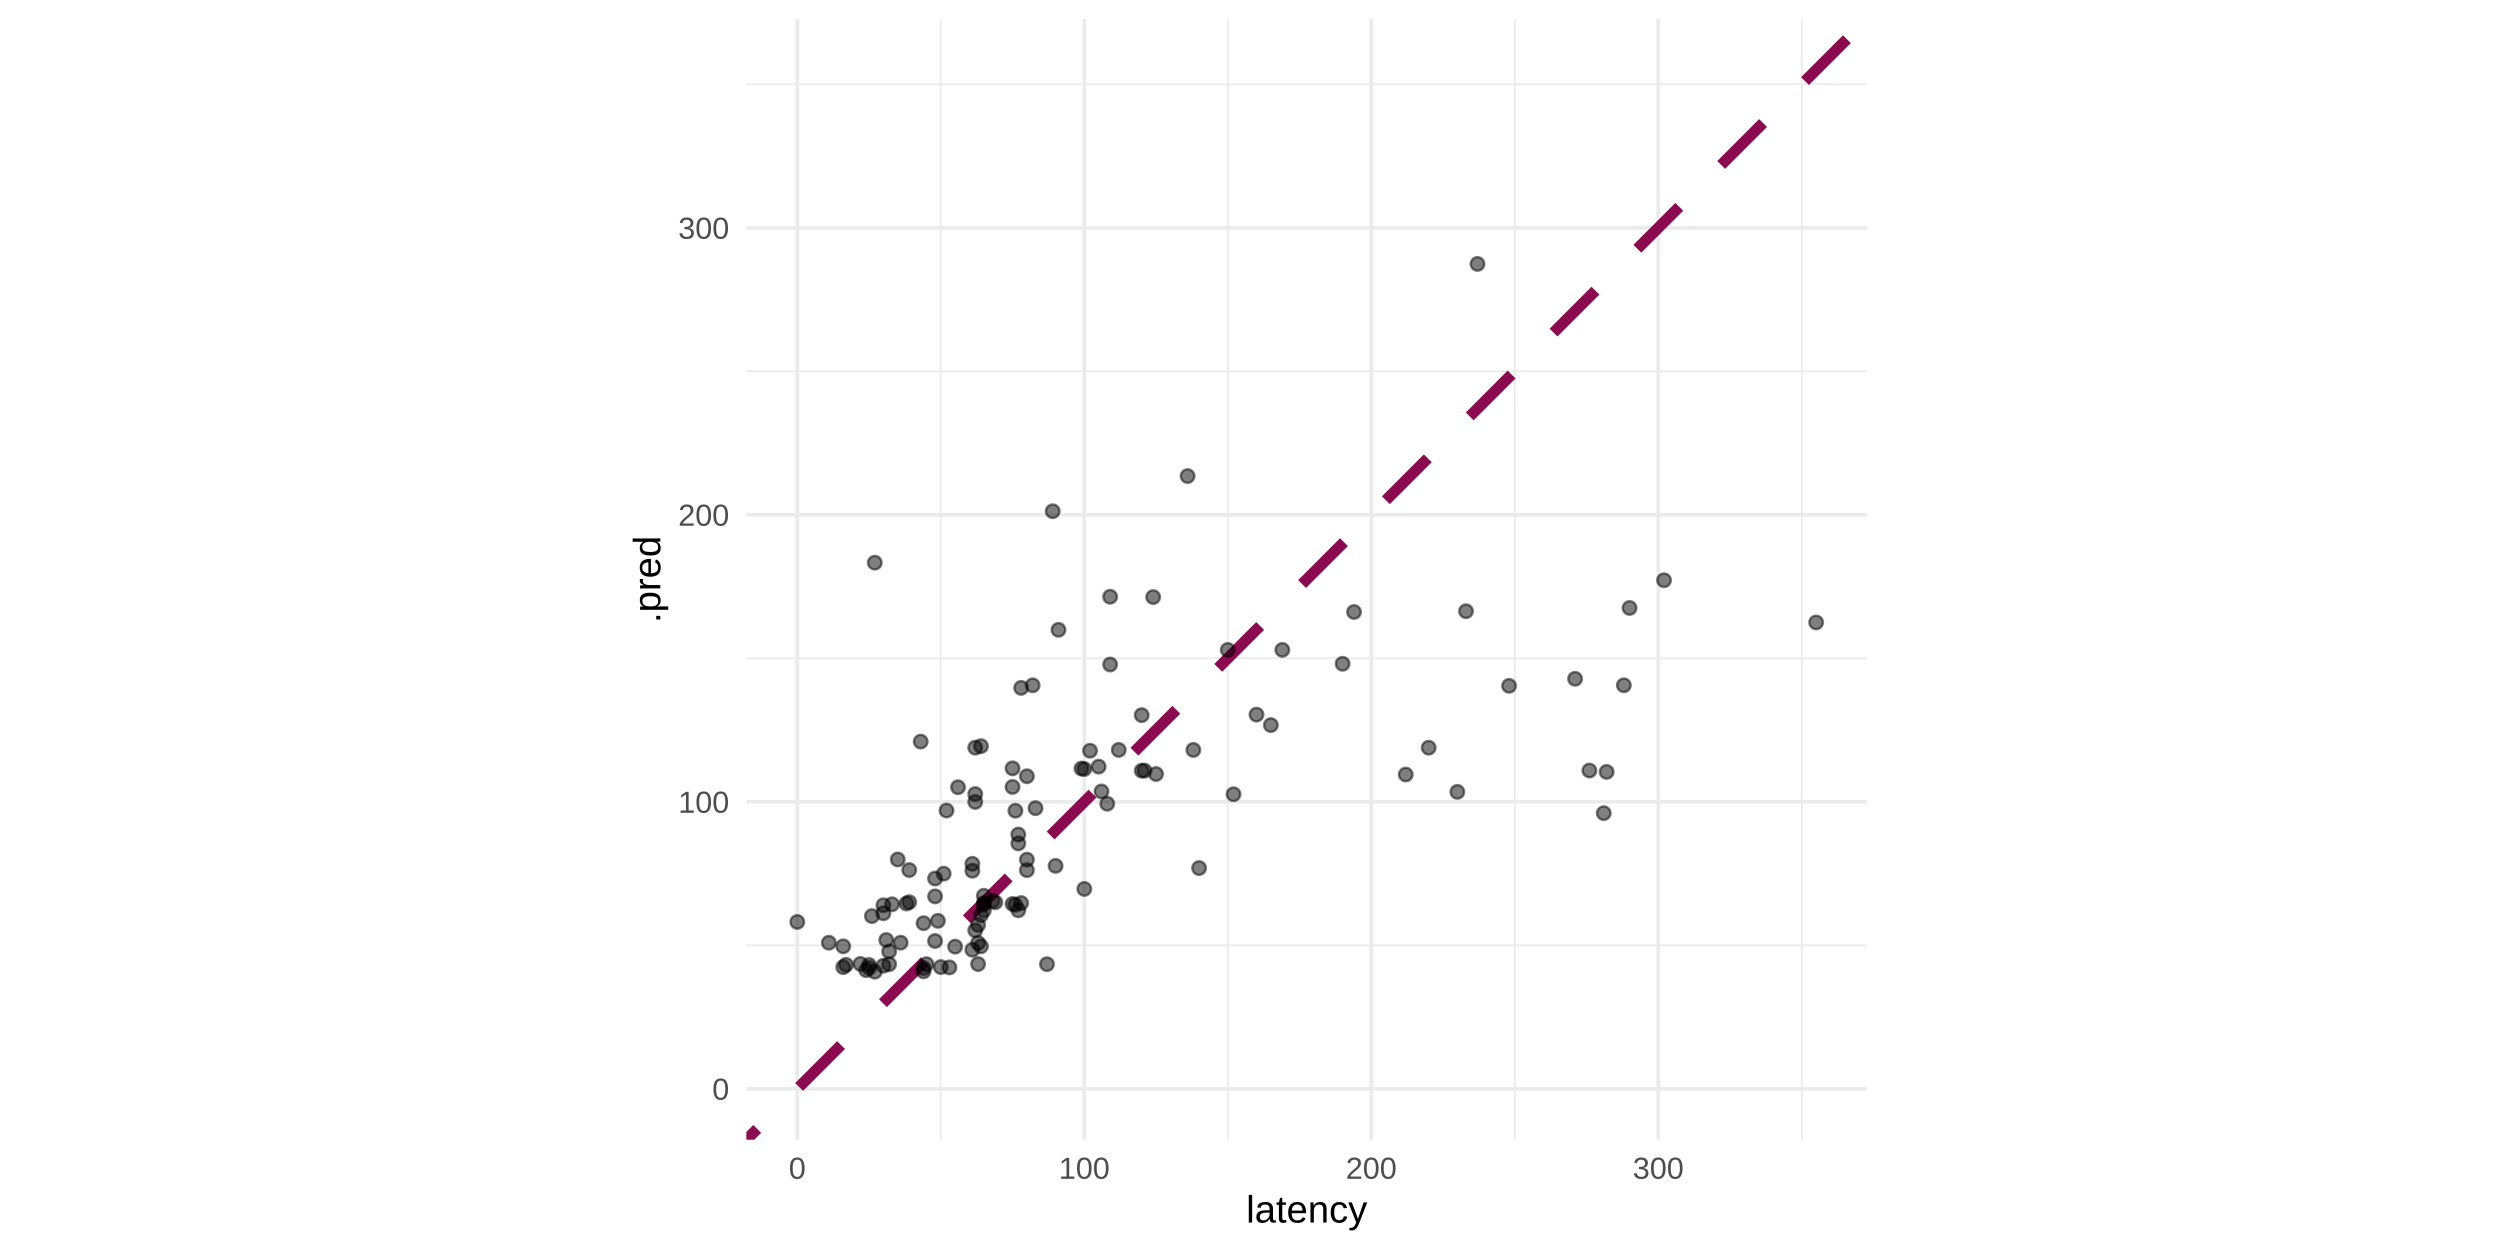
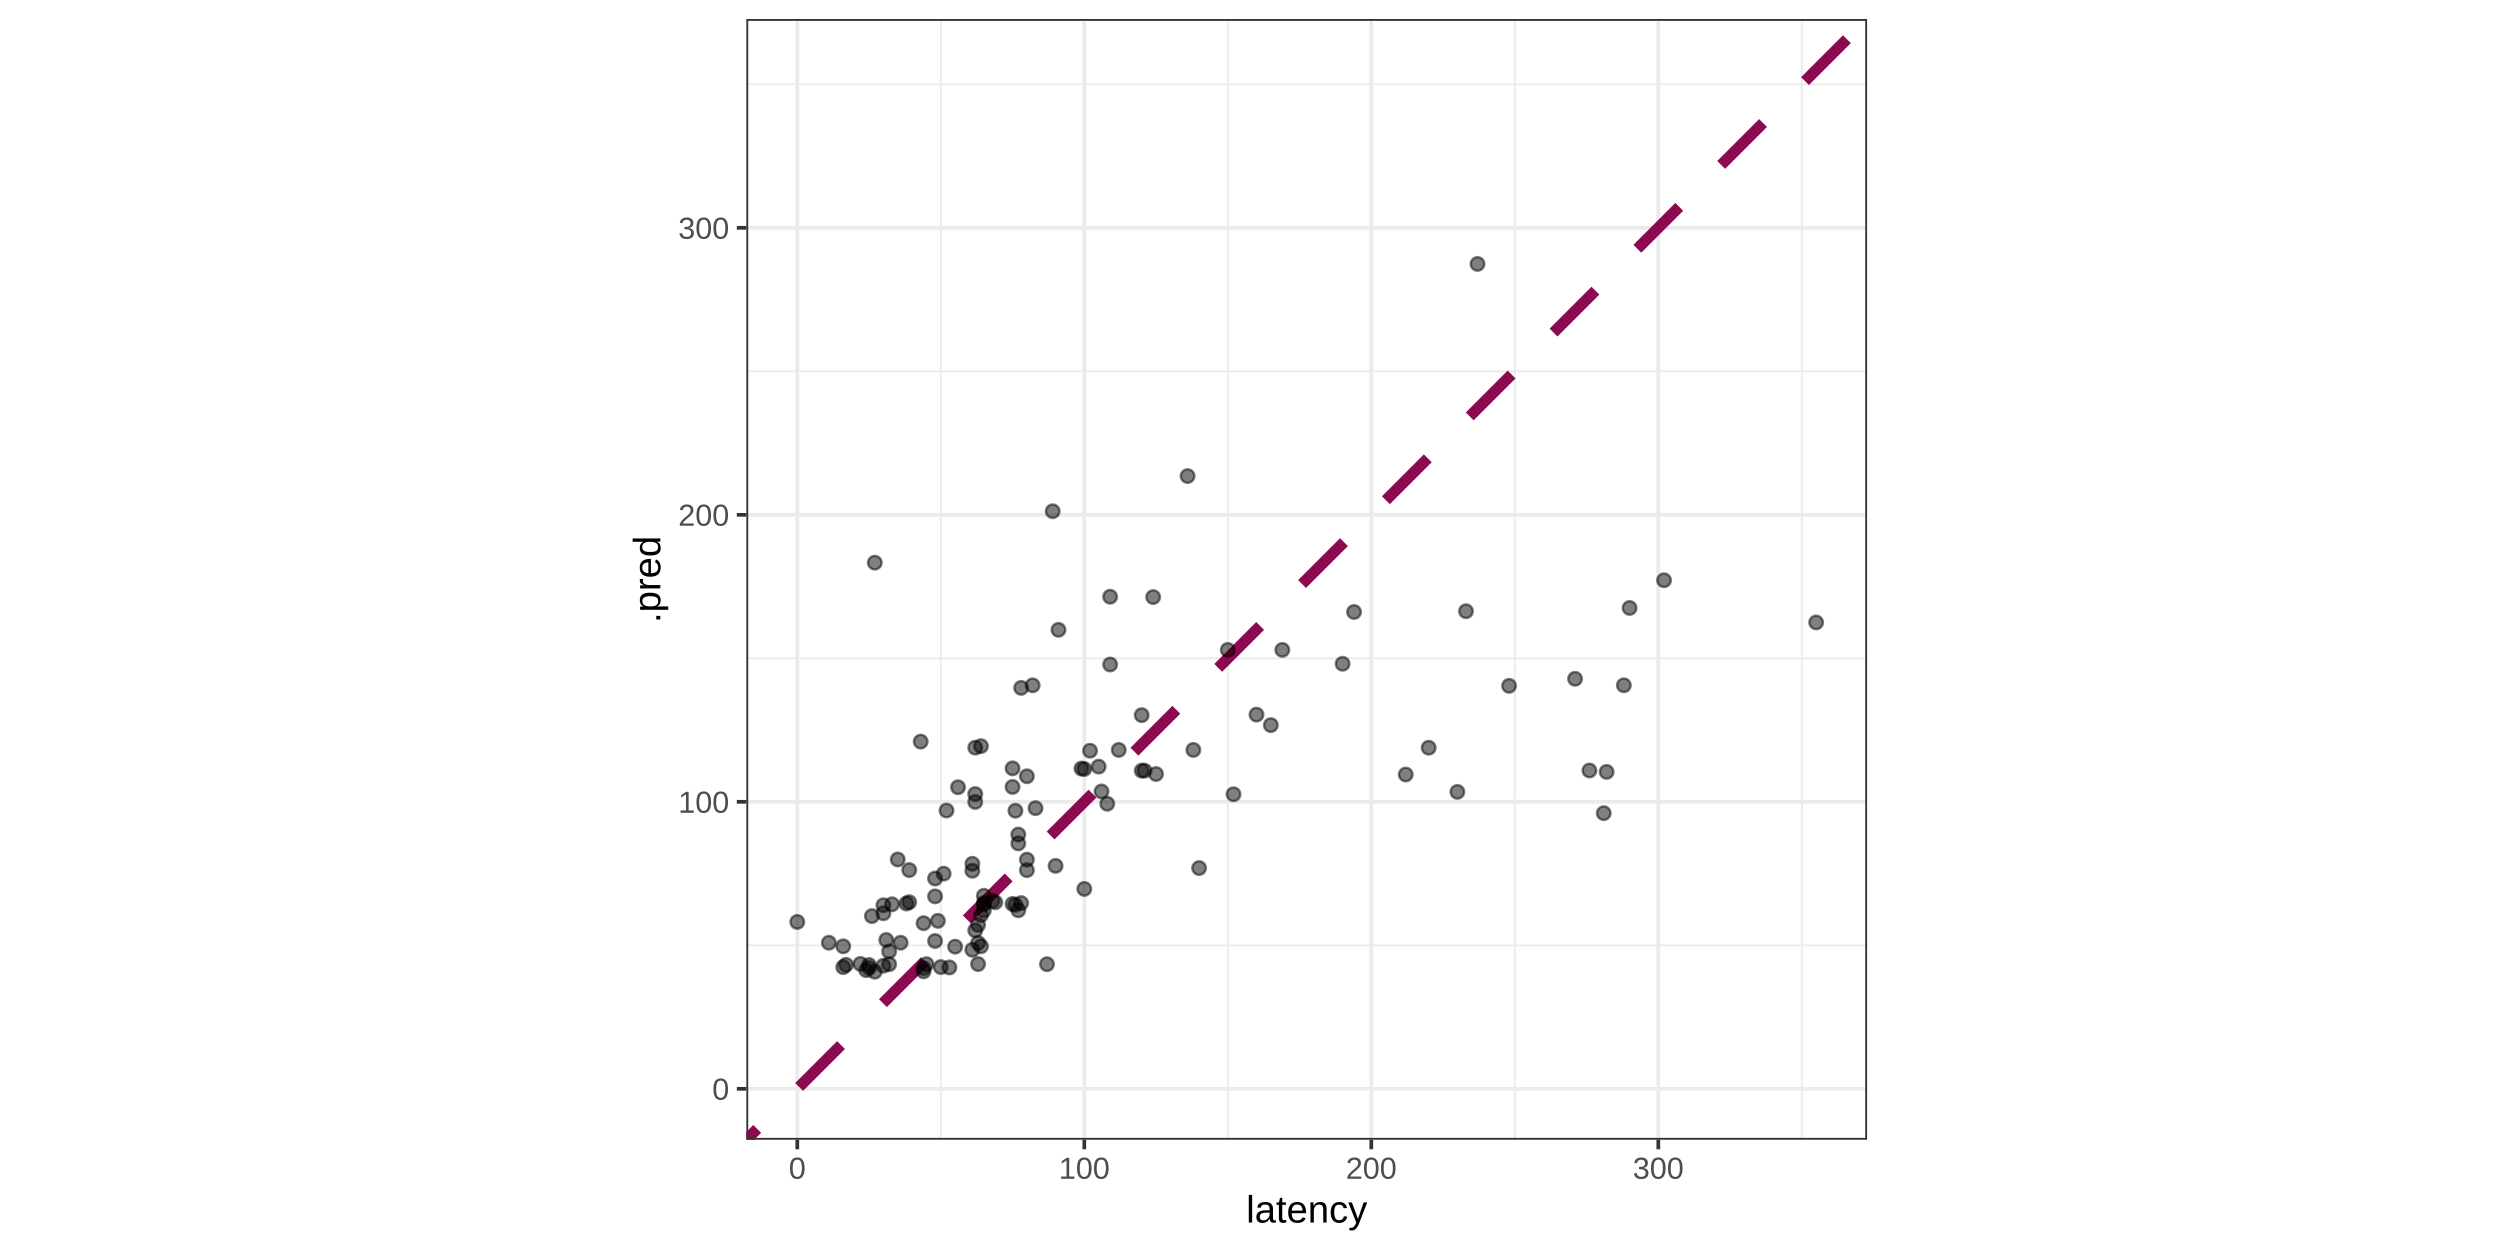
<svg xmlns="http://www.w3.org/2000/svg" class="svglite" width="720.00pt" height="360.00pt" viewBox="0 0 720.00 360.00">
  <defs>
    <style type="text/css">
    .svglite line, .svglite polyline, .svglite polygon, .svglite path, .svglite rect, .svglite circle {
      fill: none;
      stroke: #000000;
      stroke-linecap: round;
      stroke-linejoin: round;
      stroke-miterlimit: 10.00;
    }
    .svglite text {
      white-space: pre;
    }
  </style>
  </defs>
  <rect width="100%" height="100%" style="stroke: none; fill: #FFFFFF;" />
  <defs>
    <clipPath id="cpMC4wMHw3MjAuMDB8MC4wMHwzNjAuMDA=">
      <rect x="0.00" y="0.00" width="720.00" height="360.00" />
    </clipPath>
  </defs>
  <g clip-path="url(#cpMC4wMHw3MjAuMDB8MC4wMHwzNjAuMDA=)">
</g>
  <defs>
    <clipPath id="cpMTc2LjgwfDU0My4yMHwwLjAwfDM2MC4wMA==">
      <rect x="176.80" y="0.00" width="366.40" height="360.00" />
    </clipPath>
  </defs>
  <g clip-path="url(#cpMTc2LjgwfDU0My4yMHwwLjAwfDM2MC4wMA==)">
- </g>
+     <rect x="176.80" y="0.00" width="366.40" height="360.00" style="stroke-width: 1.07; stroke: #FFFFFF; fill: #FFFFFF;" />
+   </g>
  <g clip-path="url(#cpMC4wMHw3MjAuMDB8MC4wMHwzNjAuMDA=)">
</g>
  <defs>
    <clipPath id="cpMjE0Ljk1fDUzNy43Mnw1LjQ4fDMyOC4yNQ==">
      <rect x="214.95" y="5.48" width="322.77" height="322.77" />
    </clipPath>
  </defs>
  <g clip-path="url(#cpMjE0Ljk1fDUzNy43Mnw1LjQ4fDMyOC4yNQ==)">
+     <rect x="214.95" y="5.48" width="322.77" height="322.77" style="stroke-width: 1.07; stroke: none; fill: #FFFFFF;" />
    <polyline points="214.95,272.25 537.72,272.25 " style="stroke-width: 0.53; stroke: #EBEBEB; stroke-linecap: butt;" />
    <polyline points="214.95,189.60 537.72,189.60 " style="stroke-width: 0.53; stroke: #EBEBEB; stroke-linecap: butt;" />
    <polyline points="214.95,106.94 537.72,106.94 " style="stroke-width: 0.53; stroke: #EBEBEB; stroke-linecap: butt;" />
    <polyline points="214.95,24.28 537.72,24.28 " style="stroke-width: 0.53; stroke: #EBEBEB; stroke-linecap: butt;" />
    <polyline points="270.95,328.25 270.95,5.48 " style="stroke-width: 0.53; stroke: #EBEBEB; stroke-linecap: butt;" />
    <polyline points="353.60,328.25 353.60,5.48 " style="stroke-width: 0.53; stroke: #EBEBEB; stroke-linecap: butt;" />
    <polyline points="436.26,328.25 436.26,5.48 " style="stroke-width: 0.53; stroke: #EBEBEB; stroke-linecap: butt;" />
    <polyline points="518.92,328.25 518.92,5.48 " style="stroke-width: 0.53; stroke: #EBEBEB; stroke-linecap: butt;" />
    <polyline points="214.95,313.58 537.72,313.58 " style="stroke-width: 1.07; stroke: #EBEBEB; stroke-linecap: butt;" />
    <polyline points="214.95,230.92 537.72,230.92 " style="stroke-width: 1.07; stroke: #EBEBEB; stroke-linecap: butt;" />
    <polyline points="214.95,148.27 537.72,148.27 " style="stroke-width: 1.07; stroke: #EBEBEB; stroke-linecap: butt;" />
    <polyline points="214.95,65.61 537.72,65.61 " style="stroke-width: 1.07; stroke: #EBEBEB; stroke-linecap: butt;" />
    <polyline points="229.62,328.25 229.62,5.48 " style="stroke-width: 1.07; stroke: #EBEBEB; stroke-linecap: butt;" />
    <polyline points="312.28,328.25 312.28,5.48 " style="stroke-width: 1.07; stroke: #EBEBEB; stroke-linecap: butt;" />
    <polyline points="394.93,328.25 394.93,5.48 " style="stroke-width: 1.07; stroke: #EBEBEB; stroke-linecap: butt;" />
    <polyline points="477.59,328.25 477.59,5.48 " style="stroke-width: 1.07; stroke: #EBEBEB; stroke-linecap: butt;" />
    <line x1="-107.82" y1="651.02" x2="860.49" y2="-317.29" style="stroke-width: 3.20; stroke: #8B0A50; stroke-dasharray: 17.07,17.07; stroke-linecap: butt;" />
    <circle cx="247.81" cy="277.61" r="1.95" style="stroke-width: 0.71; stroke: #000000; stroke-opacity: 0.50; fill: #000000; fill-opacity: 0.50;" />
    <circle cx="317.24" cy="227.94" r="1.95" style="stroke-width: 0.71; stroke: #000000; stroke-opacity: 0.50; fill: #000000; fill-opacity: 0.50;" />
    <circle cx="261.86" cy="250.57" r="1.95" style="stroke-width: 0.71; stroke: #000000; stroke-opacity: 0.50; fill: #000000; fill-opacity: 0.50;" />
    <circle cx="270.95" cy="278.52" r="1.95" style="stroke-width: 0.71; stroke: #000000; stroke-opacity: 0.50; fill: #000000; fill-opacity: 0.50;" />
    <circle cx="281.69" cy="277.65" r="1.95" style="stroke-width: 0.71; stroke: #000000; stroke-opacity: 0.50; fill: #000000; fill-opacity: 0.50;" />
    <circle cx="250.28" cy="277.92" r="1.95" style="stroke-width: 0.71; stroke: #000000; stroke-opacity: 0.50; fill: #000000; fill-opacity: 0.50;" />
    <circle cx="269.30" cy="271.01" r="1.95" style="stroke-width: 0.71; stroke: #000000; stroke-opacity: 0.50; fill: #000000; fill-opacity: 0.50;" />
    <circle cx="304.84" cy="181.39" r="1.95" style="stroke-width: 0.71; stroke: #000000; stroke-opacity: 0.50; fill: #000000; fill-opacity: 0.50;" />
    <circle cx="238.71" cy="271.51" r="1.95" style="stroke-width: 0.71; stroke: #000000; stroke-opacity: 0.50; fill: #000000; fill-opacity: 0.50;" />
    <circle cx="319.72" cy="171.86" r="1.95" style="stroke-width: 0.71; stroke: #000000; stroke-opacity: 0.50; fill: #000000; fill-opacity: 0.50;" />
    <circle cx="291.61" cy="221.28" r="1.95" style="stroke-width: 0.71; stroke: #000000; stroke-opacity: 0.50; fill: #000000; fill-opacity: 0.50;" />
    <circle cx="275.91" cy="226.72" r="1.95" style="stroke-width: 0.71; stroke: #000000; stroke-opacity: 0.50; fill: #000000; fill-opacity: 0.50;" />
    <circle cx="342.03" cy="137.11" r="1.95" style="stroke-width: 0.71; stroke: #000000; stroke-opacity: 0.50; fill: #000000; fill-opacity: 0.50;" />
    <circle cx="283.35" cy="257.98" r="1.95" style="stroke-width: 0.71; stroke: #000000; stroke-opacity: 0.50; fill: #000000; fill-opacity: 0.50;" />
    <circle cx="461.88" cy="234.19" r="1.95" style="stroke-width: 0.71; stroke: #000000; stroke-opacity: 0.50; fill: #000000; fill-opacity: 0.50;" />
    <circle cx="255.24" cy="270.72" r="1.95" style="stroke-width: 0.71; stroke: #000000; stroke-opacity: 0.50; fill: #000000; fill-opacity: 0.50;" />
    <circle cx="453.62" cy="195.50" r="1.95" style="stroke-width: 0.71; stroke: #000000; stroke-opacity: 0.50; fill: #000000; fill-opacity: 0.50;" />
    <circle cx="298.23" cy="232.75" r="1.95" style="stroke-width: 0.71; stroke: #000000; stroke-opacity: 0.50; fill: #000000; fill-opacity: 0.50;" />
    <circle cx="254.42" cy="278.13" r="1.95" style="stroke-width: 0.71; stroke: #000000; stroke-opacity: 0.50; fill: #000000; fill-opacity: 0.50;" />
    <circle cx="311.45" cy="221.35" r="1.95" style="stroke-width: 0.71; stroke: #000000; stroke-opacity: 0.50; fill: #000000; fill-opacity: 0.50;" />
    <circle cx="281.69" cy="271.57" r="1.95" style="stroke-width: 0.71; stroke: #000000; stroke-opacity: 0.50; fill: #000000; fill-opacity: 0.50;" />
    <circle cx="251.94" cy="162.05" r="1.95" style="stroke-width: 0.71; stroke: #000000; stroke-opacity: 0.50; fill: #000000; fill-opacity: 0.50;" />
    <circle cx="261.03" cy="260.21" r="1.95" style="stroke-width: 0.71; stroke: #000000; stroke-opacity: 0.50; fill: #000000; fill-opacity: 0.50;" />
    <circle cx="295.75" cy="223.56" r="1.95" style="stroke-width: 0.71; stroke: #000000; stroke-opacity: 0.50; fill: #000000; fill-opacity: 0.50;" />
    <circle cx="254.42" cy="260.71" r="1.95" style="stroke-width: 0.71; stroke: #000000; stroke-opacity: 0.50; fill: #000000; fill-opacity: 0.50;" />
    <circle cx="283.35" cy="262.21" r="1.95" style="stroke-width: 0.71; stroke: #000000; stroke-opacity: 0.50; fill: #000000; fill-opacity: 0.50;" />
    <circle cx="293.27" cy="240.35" r="1.95" style="stroke-width: 0.71; stroke: #000000; stroke-opacity: 0.50; fill: #000000; fill-opacity: 0.50;" />
    <circle cx="328.81" cy="205.96" r="1.95" style="stroke-width: 0.71; stroke: #000000; stroke-opacity: 0.50; fill: #000000; fill-opacity: 0.50;" />
    <circle cx="293.27" cy="262.17" r="1.95" style="stroke-width: 0.71; stroke: #000000; stroke-opacity: 0.50; fill: #000000; fill-opacity: 0.50;" />
    <circle cx="280.87" cy="230.96" r="1.95" style="stroke-width: 0.71; stroke: #000000; stroke-opacity: 0.50; fill: #000000; fill-opacity: 0.50;" />
    <circle cx="286.65" cy="259.86" r="1.95" style="stroke-width: 0.71; stroke: #000000; stroke-opacity: 0.50; fill: #000000; fill-opacity: 0.50;" />
    <circle cx="282.52" cy="263.56" r="1.95" style="stroke-width: 0.71; stroke: #000000; stroke-opacity: 0.50; fill: #000000; fill-opacity: 0.50;" />
    <circle cx="389.97" cy="176.25" r="1.95" style="stroke-width: 0.71; stroke: #000000; stroke-opacity: 0.50; fill: #000000; fill-opacity: 0.50;" />
    <circle cx="283.35" cy="260.12" r="1.95" style="stroke-width: 0.71; stroke: #000000; stroke-opacity: 0.50; fill: #000000; fill-opacity: 0.50;" />
    <circle cx="242.85" cy="278.54" r="1.95" style="stroke-width: 0.71; stroke: #000000; stroke-opacity: 0.50; fill: #000000; fill-opacity: 0.50;" />
    <circle cx="251.94" cy="279.86" r="1.95" style="stroke-width: 0.71; stroke: #000000; stroke-opacity: 0.50; fill: #000000; fill-opacity: 0.50;" />
    <circle cx="366.00" cy="208.83" r="1.95" style="stroke-width: 0.71; stroke: #000000; stroke-opacity: 0.50; fill: #000000; fill-opacity: 0.50;" />
    <circle cx="249.46" cy="279.41" r="1.95" style="stroke-width: 0.71; stroke: #000000; stroke-opacity: 0.50; fill: #000000; fill-opacity: 0.50;" />
    <circle cx="265.99" cy="265.88" r="1.95" style="stroke-width: 0.71; stroke: #000000; stroke-opacity: 0.50; fill: #000000; fill-opacity: 0.50;" />
    <circle cx="301.53" cy="277.69" r="1.95" style="stroke-width: 0.71; stroke: #000000; stroke-opacity: 0.50; fill: #000000; fill-opacity: 0.50;" />
    <circle cx="523.05" cy="179.26" r="1.95" style="stroke-width: 0.71; stroke: #000000; stroke-opacity: 0.50; fill: #000000; fill-opacity: 0.50;" />
    <circle cx="280.87" cy="267.95" r="1.95" style="stroke-width: 0.71; stroke: #000000; stroke-opacity: 0.50; fill: #000000; fill-opacity: 0.50;" />
    <circle cx="254.42" cy="263.02" r="1.95" style="stroke-width: 0.71; stroke: #000000; stroke-opacity: 0.50; fill: #000000; fill-opacity: 0.50;" />
    <circle cx="275.08" cy="272.64" r="1.95" style="stroke-width: 0.71; stroke: #000000; stroke-opacity: 0.50; fill: #000000; fill-opacity: 0.50;" />
    <circle cx="273.43" cy="278.62" r="1.95" style="stroke-width: 0.71; stroke: #000000; stroke-opacity: 0.50; fill: #000000; fill-opacity: 0.50;" />
    <circle cx="316.41" cy="220.79" r="1.95" style="stroke-width: 0.71; stroke: #000000; stroke-opacity: 0.50; fill: #000000; fill-opacity: 0.50;" />
    <circle cx="250.28" cy="278.78" r="1.95" style="stroke-width: 0.71; stroke: #000000; stroke-opacity: 0.50; fill: #000000; fill-opacity: 0.50;" />
    <circle cx="332.11" cy="171.95" r="1.95" style="stroke-width: 0.71; stroke: #000000; stroke-opacity: 0.50; fill: #000000; fill-opacity: 0.50;" />
    <circle cx="256.07" cy="274.01" r="1.95" style="stroke-width: 0.71; stroke: #000000; stroke-opacity: 0.50; fill: #000000; fill-opacity: 0.50;" />
    <circle cx="292.44" cy="260.60" r="1.95" style="stroke-width: 0.71; stroke: #000000; stroke-opacity: 0.50; fill: #000000; fill-opacity: 0.50;" />
    <circle cx="297.40" cy="197.37" r="1.95" style="stroke-width: 0.71; stroke: #000000; stroke-opacity: 0.50; fill: #000000; fill-opacity: 0.50;" />
    <circle cx="265.99" cy="279.75" r="1.95" style="stroke-width: 0.71; stroke: #000000; stroke-opacity: 0.50; fill: #000000; fill-opacity: 0.50;" />
    <circle cx="270.12" cy="265.20" r="1.95" style="stroke-width: 0.71; stroke: #000000; stroke-opacity: 0.50; fill: #000000; fill-opacity: 0.50;" />
    <circle cx="283.35" cy="260.49" r="1.95" style="stroke-width: 0.71; stroke: #000000; stroke-opacity: 0.50; fill: #000000; fill-opacity: 0.50;" />
    <circle cx="293.27" cy="242.90" r="1.95" style="stroke-width: 0.71; stroke: #000000; stroke-opacity: 0.50; fill: #000000; fill-opacity: 0.50;" />
    <circle cx="425.52" cy="76.01" r="1.95" style="stroke-width: 0.71; stroke: #000000; stroke-opacity: 0.50; fill: #000000; fill-opacity: 0.50;" />
    <circle cx="369.31" cy="187.17" r="1.95" style="stroke-width: 0.71; stroke: #000000; stroke-opacity: 0.50; fill: #000000; fill-opacity: 0.50;" />
    <circle cx="282.52" cy="214.89" r="1.95" style="stroke-width: 0.71; stroke: #000000; stroke-opacity: 0.50; fill: #000000; fill-opacity: 0.50;" />
    <circle cx="312.28" cy="256.01" r="1.95" style="stroke-width: 0.71; stroke: #000000; stroke-opacity: 0.50; fill: #000000; fill-opacity: 0.50;" />
    <circle cx="411.46" cy="215.34" r="1.95" style="stroke-width: 0.71; stroke: #000000; stroke-opacity: 0.50; fill: #000000; fill-opacity: 0.50;" />
    <circle cx="265.99" cy="278.81" r="1.95" style="stroke-width: 0.71; stroke: #000000; stroke-opacity: 0.50; fill: #000000; fill-opacity: 0.50;" />
    <circle cx="280.87" cy="215.33" r="1.95" style="stroke-width: 0.71; stroke: #000000; stroke-opacity: 0.50; fill: #000000; fill-opacity: 0.50;" />
    <circle cx="285.83" cy="259.46" r="1.95" style="stroke-width: 0.71; stroke: #000000; stroke-opacity: 0.50; fill: #000000; fill-opacity: 0.50;" />
    <circle cx="291.61" cy="226.64" r="1.95" style="stroke-width: 0.71; stroke: #000000; stroke-opacity: 0.50; fill: #000000; fill-opacity: 0.50;" />
    <circle cx="243.67" cy="277.87" r="1.95" style="stroke-width: 0.71; stroke: #000000; stroke-opacity: 0.50; fill: #000000; fill-opacity: 0.50;" />
    <circle cx="422.21" cy="176.03" r="1.95" style="stroke-width: 0.71; stroke: #000000; stroke-opacity: 0.50; fill: #000000; fill-opacity: 0.50;" />
    <circle cx="479.24" cy="167.11" r="1.95" style="stroke-width: 0.71; stroke: #000000; stroke-opacity: 0.50; fill: #000000; fill-opacity: 0.50;" />
    <circle cx="312.28" cy="221.48" r="1.95" style="stroke-width: 0.71; stroke: #000000; stroke-opacity: 0.50; fill: #000000; fill-opacity: 0.50;" />
    <circle cx="280.04" cy="250.78" r="1.95" style="stroke-width: 0.71; stroke: #000000; stroke-opacity: 0.50; fill: #000000; fill-opacity: 0.50;" />
    <circle cx="261.86" cy="259.83" r="1.95" style="stroke-width: 0.71; stroke: #000000; stroke-opacity: 0.50; fill: #000000; fill-opacity: 0.50;" />
    <circle cx="332.94" cy="222.92" r="1.95" style="stroke-width: 0.71; stroke: #000000; stroke-opacity: 0.50; fill: #000000; fill-opacity: 0.50;" />
    <circle cx="313.93" cy="216.21" r="1.95" style="stroke-width: 0.71; stroke: #000000; stroke-opacity: 0.50; fill: #000000; fill-opacity: 0.50;" />
    <circle cx="319.72" cy="191.38" r="1.95" style="stroke-width: 0.71; stroke: #000000; stroke-opacity: 0.50; fill: #000000; fill-opacity: 0.50;" />
    <circle cx="256.90" cy="260.43" r="1.95" style="stroke-width: 0.71; stroke: #000000; stroke-opacity: 0.50; fill: #000000; fill-opacity: 0.50;" />
    <circle cx="303.18" cy="147.24" r="1.95" style="stroke-width: 0.71; stroke: #000000; stroke-opacity: 0.50; fill: #000000; fill-opacity: 0.50;" />
    <circle cx="292.44" cy="233.49" r="1.95" style="stroke-width: 0.71; stroke: #000000; stroke-opacity: 0.50; fill: #000000; fill-opacity: 0.50;" />
    <circle cx="251.11" cy="263.83" r="1.95" style="stroke-width: 0.71; stroke: #000000; stroke-opacity: 0.50; fill: #000000; fill-opacity: 0.50;" />
    <circle cx="294.09" cy="260.08" r="1.95" style="stroke-width: 0.71; stroke: #000000; stroke-opacity: 0.50; fill: #000000; fill-opacity: 0.50;" />
    <circle cx="258.55" cy="247.53" r="1.95" style="stroke-width: 0.71; stroke: #000000; stroke-opacity: 0.50; fill: #000000; fill-opacity: 0.50;" />
    <circle cx="269.30" cy="253.01" r="1.95" style="stroke-width: 0.71; stroke: #000000; stroke-opacity: 0.50; fill: #000000; fill-opacity: 0.50;" />
    <circle cx="266.82" cy="277.68" r="1.95" style="stroke-width: 0.71; stroke: #000000; stroke-opacity: 0.50; fill: #000000; fill-opacity: 0.50;" />
    <circle cx="469.32" cy="175.09" r="1.95" style="stroke-width: 0.71; stroke: #000000; stroke-opacity: 0.50; fill: #000000; fill-opacity: 0.50;" />
    <circle cx="434.61" cy="197.52" r="1.95" style="stroke-width: 0.71; stroke: #000000; stroke-opacity: 0.50; fill: #000000; fill-opacity: 0.50;" />
    <circle cx="281.69" cy="266.37" r="1.95" style="stroke-width: 0.71; stroke: #000000; stroke-opacity: 0.50; fill: #000000; fill-opacity: 0.50;" />
    <circle cx="229.62" cy="265.52" r="1.95" style="stroke-width: 0.71; stroke: #000000; stroke-opacity: 0.50; fill: #000000; fill-opacity: 0.50;" />
    <circle cx="343.69" cy="215.98" r="1.95" style="stroke-width: 0.71; stroke: #000000; stroke-opacity: 0.50; fill: #000000; fill-opacity: 0.50;" />
    <circle cx="259.38" cy="271.50" r="1.95" style="stroke-width: 0.71; stroke: #000000; stroke-opacity: 0.50; fill: #000000; fill-opacity: 0.50;" />
    <circle cx="269.30" cy="258.16" r="1.95" style="stroke-width: 0.71; stroke: #000000; stroke-opacity: 0.50; fill: #000000; fill-opacity: 0.50;" />
    <circle cx="282.52" cy="272.54" r="1.95" style="stroke-width: 0.71; stroke: #000000; stroke-opacity: 0.50; fill: #000000; fill-opacity: 0.50;" />
    <circle cx="242.85" cy="272.54" r="1.95" style="stroke-width: 0.71; stroke: #000000; stroke-opacity: 0.50; fill: #000000; fill-opacity: 0.50;" />
    <circle cx="457.75" cy="221.91" r="1.95" style="stroke-width: 0.71; stroke: #000000; stroke-opacity: 0.50; fill: #000000; fill-opacity: 0.50;" />
    <circle cx="280.04" cy="248.78" r="1.95" style="stroke-width: 0.71; stroke: #000000; stroke-opacity: 0.50; fill: #000000; fill-opacity: 0.50;" />
    <circle cx="345.34" cy="250.00" r="1.95" style="stroke-width: 0.71; stroke: #000000; stroke-opacity: 0.50; fill: #000000; fill-opacity: 0.50;" />
    <circle cx="272.60" cy="233.43" r="1.95" style="stroke-width: 0.71; stroke: #000000; stroke-opacity: 0.50; fill: #000000; fill-opacity: 0.50;" />
    <circle cx="280.87" cy="228.69" r="1.95" style="stroke-width: 0.71; stroke: #000000; stroke-opacity: 0.50; fill: #000000; fill-opacity: 0.50;" />
    <circle cx="386.67" cy="191.17" r="1.95" style="stroke-width: 0.71; stroke: #000000; stroke-opacity: 0.50; fill: #000000; fill-opacity: 0.50;" />
    <circle cx="304.01" cy="249.37" r="1.95" style="stroke-width: 0.71; stroke: #000000; stroke-opacity: 0.50; fill: #000000; fill-opacity: 0.50;" />
    <circle cx="462.71" cy="222.31" r="1.95" style="stroke-width: 0.71; stroke: #000000; stroke-opacity: 0.50; fill: #000000; fill-opacity: 0.50;" />
    <circle cx="280.04" cy="273.53" r="1.95" style="stroke-width: 0.71; stroke: #000000; stroke-opacity: 0.50; fill: #000000; fill-opacity: 0.50;" />
    <circle cx="256.07" cy="277.70" r="1.95" style="stroke-width: 0.71; stroke: #000000; stroke-opacity: 0.50; fill: #000000; fill-opacity: 0.50;" />
    <circle cx="329.63" cy="221.95" r="1.95" style="stroke-width: 0.71; stroke: #000000; stroke-opacity: 0.50; fill: #000000; fill-opacity: 0.50;" />
    <circle cx="404.85" cy="223.06" r="1.95" style="stroke-width: 0.71; stroke: #000000; stroke-opacity: 0.50; fill: #000000; fill-opacity: 0.50;" />
    <circle cx="295.75" cy="250.60" r="1.95" style="stroke-width: 0.71; stroke: #000000; stroke-opacity: 0.50; fill: #000000; fill-opacity: 0.50;" />
    <circle cx="353.60" cy="187.17" r="1.95" style="stroke-width: 0.71; stroke: #000000; stroke-opacity: 0.50; fill: #000000; fill-opacity: 0.50;" />
    <circle cx="291.61" cy="260.34" r="1.95" style="stroke-width: 0.71; stroke: #000000; stroke-opacity: 0.50; fill: #000000; fill-opacity: 0.50;" />
    <circle cx="467.67" cy="197.36" r="1.95" style="stroke-width: 0.71; stroke: #000000; stroke-opacity: 0.50; fill: #000000; fill-opacity: 0.50;" />
    <circle cx="419.73" cy="228.06" r="1.95" style="stroke-width: 0.71; stroke: #000000; stroke-opacity: 0.50; fill: #000000; fill-opacity: 0.50;" />
    <circle cx="295.75" cy="247.58" r="1.95" style="stroke-width: 0.71; stroke: #000000; stroke-opacity: 0.50; fill: #000000; fill-opacity: 0.50;" />
    <circle cx="322.20" cy="215.98" r="1.95" style="stroke-width: 0.71; stroke: #000000; stroke-opacity: 0.50; fill: #000000; fill-opacity: 0.50;" />
    <circle cx="265.16" cy="213.58" r="1.95" style="stroke-width: 0.71; stroke: #000000; stroke-opacity: 0.50; fill: #000000; fill-opacity: 0.50;" />
    <circle cx="318.89" cy="231.48" r="1.95" style="stroke-width: 0.71; stroke: #000000; stroke-opacity: 0.50; fill: #000000; fill-opacity: 0.50;" />
    <circle cx="328.81" cy="221.95" r="1.95" style="stroke-width: 0.71; stroke: #000000; stroke-opacity: 0.50; fill: #000000; fill-opacity: 0.50;" />
    <circle cx="271.78" cy="251.62" r="1.95" style="stroke-width: 0.71; stroke: #000000; stroke-opacity: 0.50; fill: #000000; fill-opacity: 0.50;" />
    <circle cx="361.87" cy="205.81" r="1.95" style="stroke-width: 0.71; stroke: #000000; stroke-opacity: 0.50; fill: #000000; fill-opacity: 0.50;" />
    <circle cx="294.09" cy="198.11" r="1.95" style="stroke-width: 0.71; stroke: #000000; stroke-opacity: 0.50; fill: #000000; fill-opacity: 0.50;" />
    <circle cx="355.26" cy="228.74" r="1.95" style="stroke-width: 0.71; stroke: #000000; stroke-opacity: 0.50; fill: #000000; fill-opacity: 0.50;" />
+     <rect x="214.95" y="5.48" width="322.77" height="322.77" style="stroke-width: 1.07; stroke: #333333;" />
  </g>
  <g clip-path="url(#cpMC4wMHw3MjAuMDB8MC4wMHwzNjAuMDA=)">
    <text x="210.02" y="316.73" text-anchor="end" style="font-size: 8.80px;fill: #4D4D4D; font-family: &quot;Arial&quot;;" textLength="4.90px" lengthAdjust="spacingAndGlyphs">0</text>
    <text x="210.02" y="234.08" text-anchor="end" style="font-size: 8.80px;fill: #4D4D4D; font-family: &quot;Arial&quot;;" textLength="14.69px" lengthAdjust="spacingAndGlyphs">100</text>
    <text x="210.02" y="151.42" text-anchor="end" style="font-size: 8.80px;fill: #4D4D4D; font-family: &quot;Arial&quot;;" textLength="14.69px" lengthAdjust="spacingAndGlyphs">200</text>
    <text x="210.02" y="68.77" text-anchor="end" style="font-size: 8.80px;fill: #4D4D4D; font-family: &quot;Arial&quot;;" textLength="14.69px" lengthAdjust="spacingAndGlyphs">300</text>
+     <polyline points="212.21,313.58 214.95,313.58 " style="stroke-width: 1.07; stroke: #333333; stroke-linecap: butt;" />
+     <polyline points="212.21,230.92 214.95,230.92 " style="stroke-width: 1.07; stroke: #333333; stroke-linecap: butt;" />
+     <polyline points="212.21,148.27 214.95,148.27 " style="stroke-width: 1.07; stroke: #333333; stroke-linecap: butt;" />
+     <polyline points="212.21,65.61 214.95,65.61 " style="stroke-width: 1.07; stroke: #333333; stroke-linecap: butt;" />
+     <polyline points="229.62,330.99 229.62,328.25 " style="stroke-width: 1.07; stroke: #333333; stroke-linecap: butt;" />
+     <polyline points="312.28,330.99 312.28,328.25 " style="stroke-width: 1.07; stroke: #333333; stroke-linecap: butt;" />
+     <polyline points="394.93,330.99 394.93,328.25 " style="stroke-width: 1.07; stroke: #333333; stroke-linecap: butt;" />
+     <polyline points="477.59,330.99 477.59,328.25 " style="stroke-width: 1.07; stroke: #333333; stroke-linecap: butt;" />
    <text x="229.62" y="339.49" text-anchor="middle" style="font-size: 8.80px;fill: #4D4D4D; font-family: &quot;Arial&quot;;" textLength="4.90px" lengthAdjust="spacingAndGlyphs">0</text>
    <text x="312.28" y="339.49" text-anchor="middle" style="font-size: 8.80px;fill: #4D4D4D; font-family: &quot;Arial&quot;;" textLength="14.69px" lengthAdjust="spacingAndGlyphs">100</text>
    <text x="394.93" y="339.49" text-anchor="middle" style="font-size: 8.80px;fill: #4D4D4D; font-family: &quot;Arial&quot;;" textLength="14.69px" lengthAdjust="spacingAndGlyphs">200</text>
    <text x="477.59" y="339.49" text-anchor="middle" style="font-size: 8.80px;fill: #4D4D4D; font-family: &quot;Arial&quot;;" textLength="14.69px" lengthAdjust="spacingAndGlyphs">300</text>
    <text x="376.34" y="352.10" text-anchor="middle" style="font-size: 11.00px; font-family: &quot;Arial&quot;;" textLength="34.86px" lengthAdjust="spacingAndGlyphs">latency</text>
    <text transform="translate(190.17,166.87) rotate(-90)" text-anchor="middle" style="font-size: 11.00px; font-family: &quot;Arial&quot;;" textLength="25.08px" lengthAdjust="spacingAndGlyphs">.pred</text>
  </g>
</svg>
